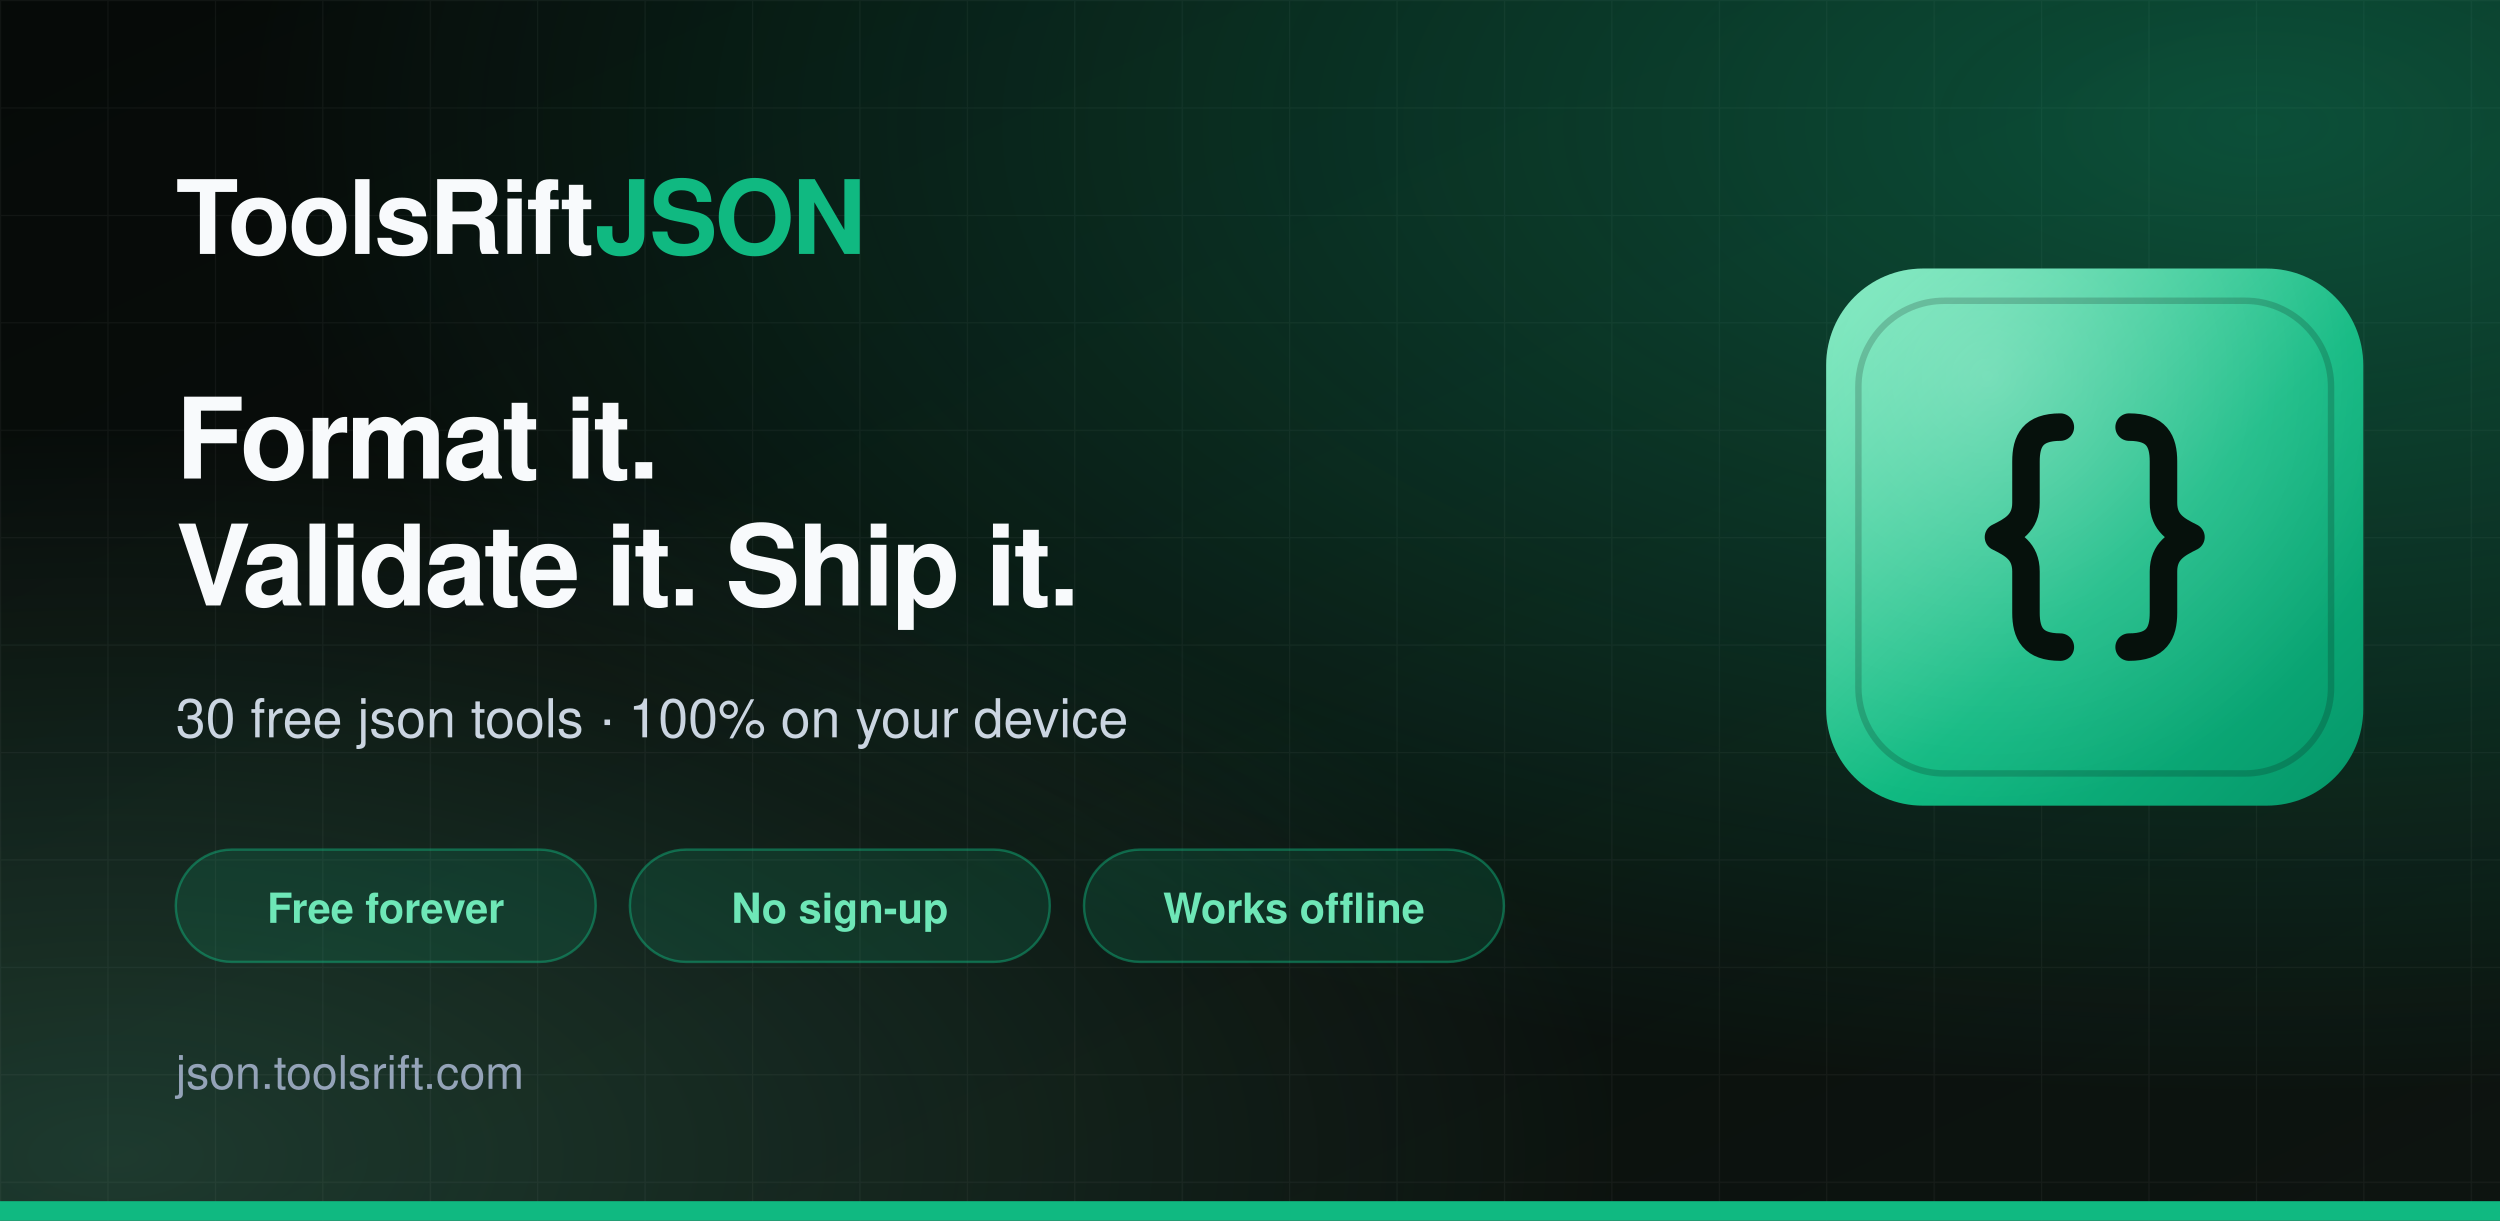
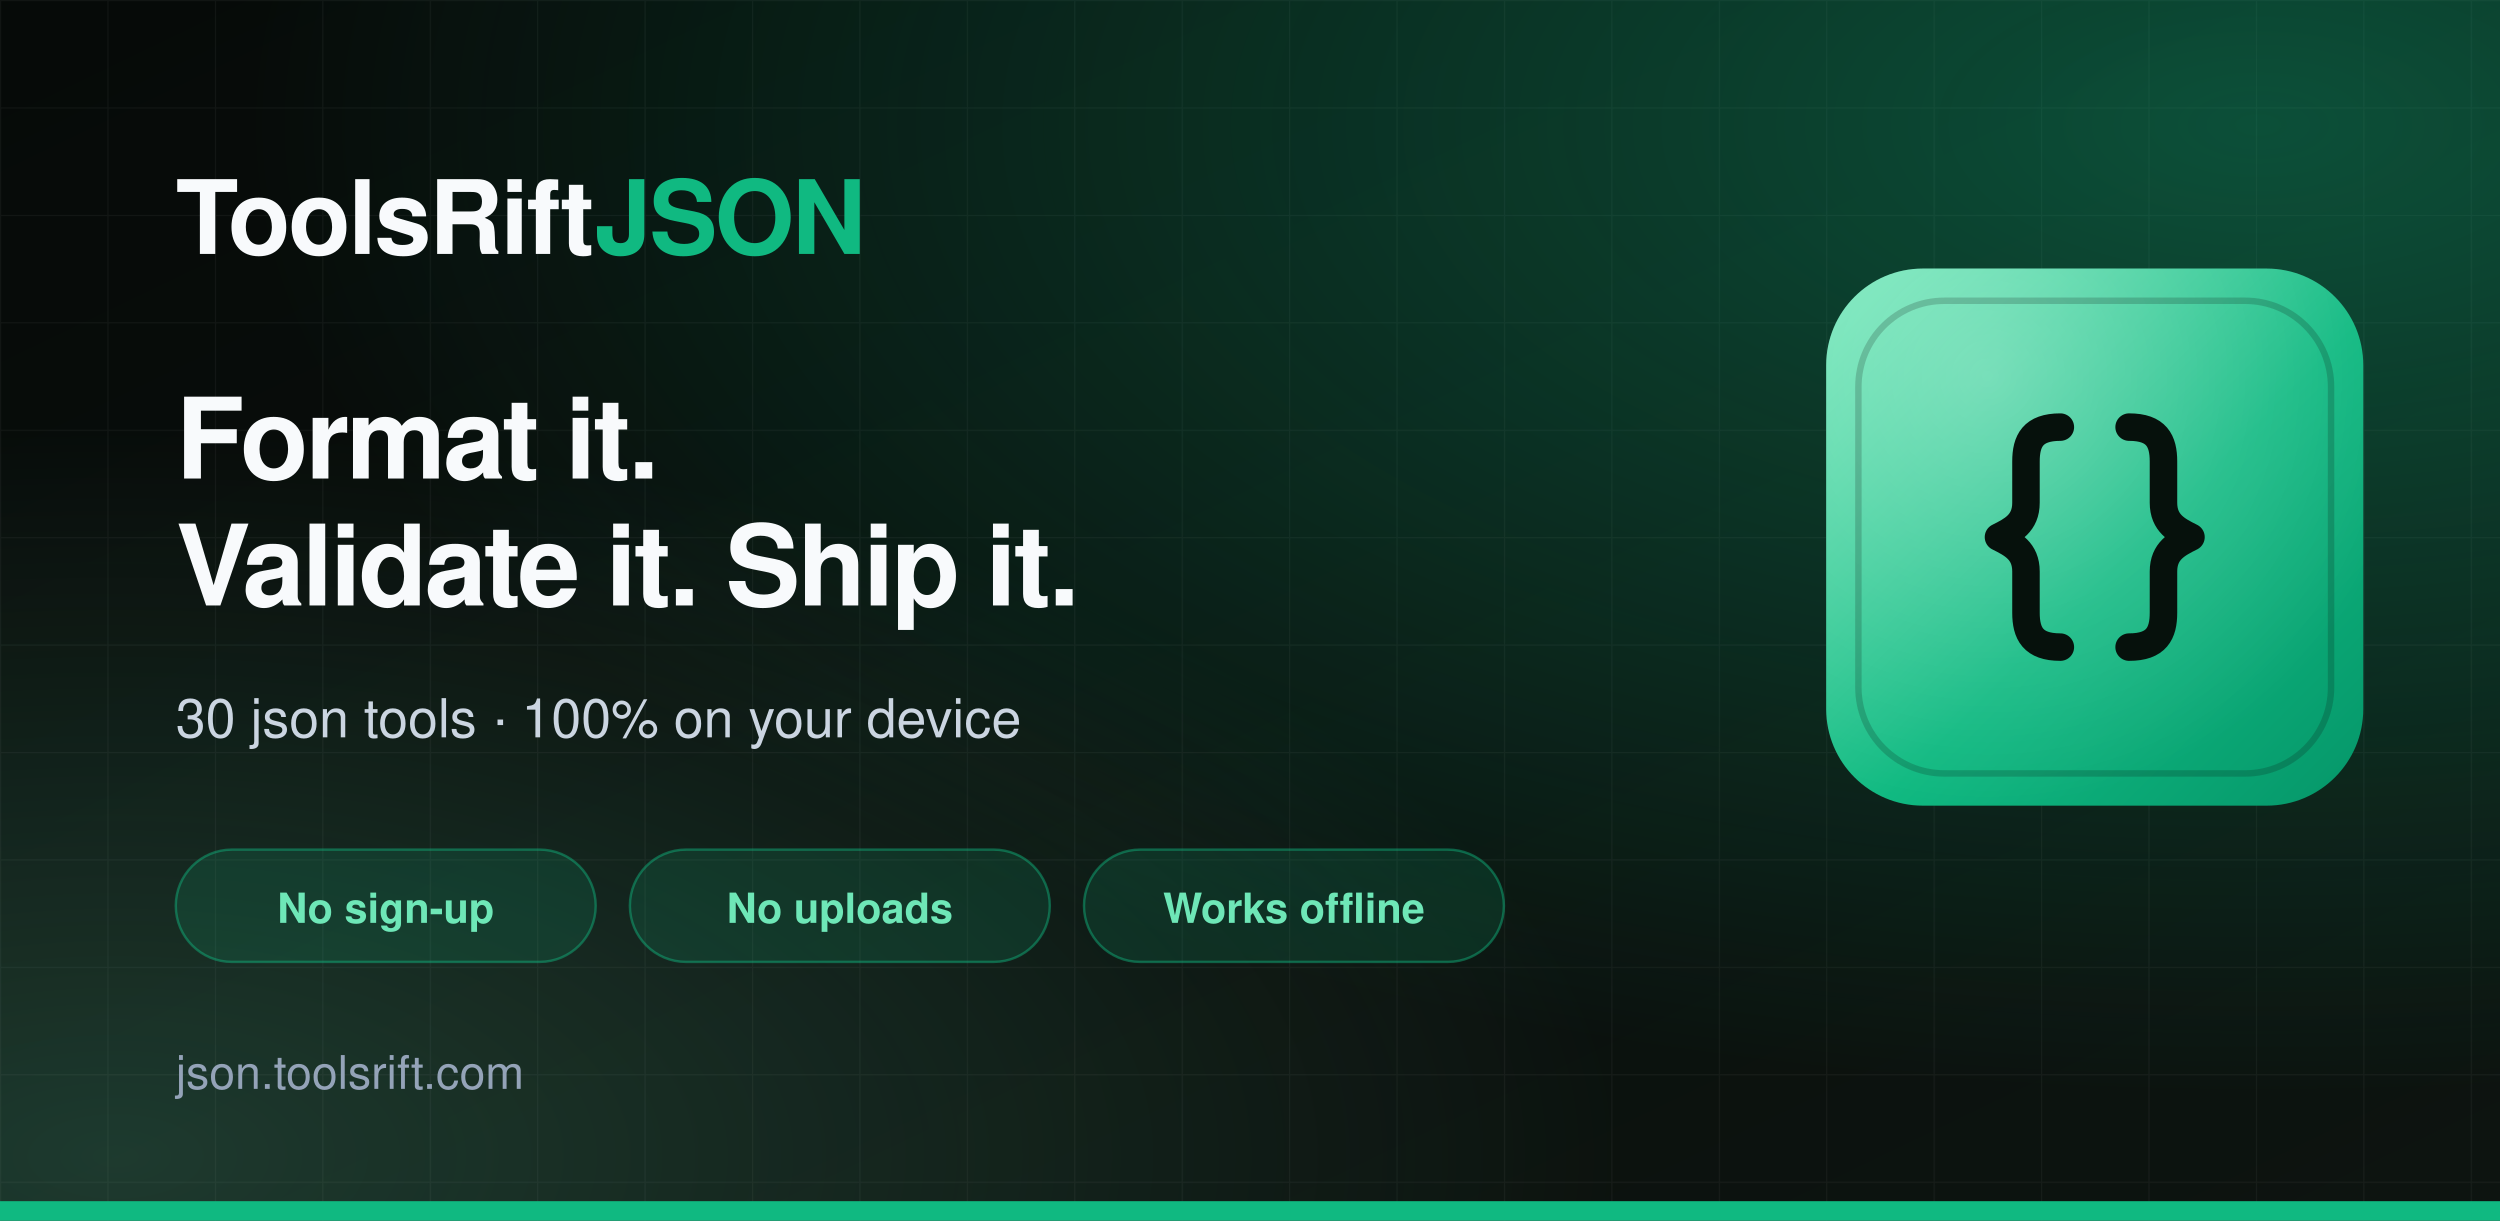
<svg xmlns="http://www.w3.org/2000/svg" viewBox="0 0 1024 500" width="1024" height="500">
  <defs>
    <linearGradient id="fbg" x1="0" y1="0" x2="1" y2="1">
      <stop offset="0" stop-color="#060A08" />
      <stop offset="1" stop-color="#0D1410" />
    </linearGradient>
    <radialGradient id="fglow" cx="0.9" cy="0.1" r="0.8">
      <stop offset="0" stop-color="#10B981" stop-opacity="0.38" />
      <stop offset="1" stop-color="#10B981" stop-opacity="0" />
    </radialGradient>
    <radialGradient id="fglow2" cx="0.05" cy="0.95" r="0.6">
      <stop offset="0" stop-color="#6EE7B7" stop-opacity="0.2" />
      <stop offset="1" stop-color="#6EE7B7" stop-opacity="0" />
    </radialGradient>
    <pattern id="fgrid" width="44" height="44" patternUnits="userSpaceOnUse">
      <path d="M44 0H0v44" fill="none" stroke="#fff" stroke-opacity="0.045" />
    </pattern>
  </defs>
  <rect width="1024" height="500" fill="url(#fbg)" />
  <rect width="1024" height="500" fill="url(#fgrid)" />
  <rect width="1024" height="500" fill="url(#fglow)" />
  <rect width="1024" height="500" fill="url(#fglow2)" />
  <g transform="translate(748 110)">
    <defs>
      <linearGradient id="fg-g" x1="0" y1="0" x2="1" y2="1">
        <stop offset="0" stop-color="#6EE7B7" />
        <stop offset="0.55" stop-color="#10B981" />
        <stop offset="1" stop-color="#059669" />
      </linearGradient>
      <radialGradient id="fg-hl" cx="0.3" cy="0.2" r="0.8">
        <stop offset="0" stop-color="#fff" stop-opacity="0.28" />
        <stop offset="1" stop-color="#fff" stop-opacity="0" />
      </radialGradient>
      <clipPath id="fg-c">
        <rect width="220" height="220" rx="39.6" />
      </clipPath>
    </defs>
    <g clip-path="url(#fg-c)">
      <rect width="220" height="220" fill="url(#fg-g)" />
      <rect width="220" height="220" fill="url(#fg-hl)" />
      <rect x="13.2" y="13.2" width="193.6" height="193.6" rx="35.2" fill="none" stroke="#060A08" stroke-opacity="0.18" stroke-width="2.64" />
    </g>
    <g transform="translate(39.60 39.60) scale(1.408)" color="#06110C">
      <path d="M40 18c-8 0-10 4-10 10v12c0 6-4 8-8 10 4 2 8 4 8 10v12c0 6 2 10 10 10M60 18c8 0 10 4 10 10v12c0 6 4 8 8 10-4 2-8 4-8 10v12c0 6-2 10-10 10" fill="none" stroke="currentColor" stroke-width="8" stroke-linecap="round" stroke-linejoin="round" />
    </g>
  </g>
  <text x="72" y="104" font-family="Sora, 'Segoe UI', system-ui, -apple-system, Helvetica, Arial, sans-serif" font-weight="800" font-size="42" letter-spacing="-1" fill="#F8FAFC">ToolsRift<tspan fill="#10B981"> JSON</tspan>
  </text>
  <text x="72" y="196" font-family="Sora, 'Segoe UI', system-ui, -apple-system, Helvetica, Arial, sans-serif" font-weight="800" font-size="46" letter-spacing="-1.2" fill="#F8FAFC">Format it.</text>
  <text x="72" y="248" font-family="Sora, 'Segoe UI', system-ui, -apple-system, Helvetica, Arial, sans-serif" font-weight="800" font-size="46" letter-spacing="-1.2" fill="#F8FAFC">Validate it. Ship it.</text>
-   <text x="72" y="302" font-family="Sora, 'Segoe UI', system-ui, -apple-system, Helvetica, Arial, sans-serif" font-weight="500" font-size="22" fill="#CBD5E1">30 free json tools · 100% on your device</text>
+   <text x="72" y="302" font-family="Sora, 'Segoe UI', system-ui, -apple-system, Helvetica, Arial, sans-serif" font-weight="500" font-size="22" fill="#CBD5E1">30 json tools · 100% on your device</text>
  <g transform="translate(72 348)">
    <rect x="0" y="0" width="172" height="46" rx="23" fill="#10B981" fill-opacity="0.14" stroke="#10B981" stroke-opacity="0.45" />
-     <text x="86" y="30" text-anchor="middle" font-family="Sora, 'Segoe UI', system-ui, -apple-system, Helvetica, Arial, sans-serif" font-weight="700" font-size="17" fill="#6EE7B7">Free forever</text>
+     <text x="86" y="30" text-anchor="middle" font-family="Sora, 'Segoe UI', system-ui, -apple-system, Helvetica, Arial, sans-serif" font-weight="700" font-size="17" fill="#6EE7B7">No sign-up</text>
    <rect x="186" y="0" width="172" height="46" rx="23" fill="#10B981" fill-opacity="0.14" stroke="#10B981" stroke-opacity="0.45" />
-     <text x="272" y="30" text-anchor="middle" font-family="Sora, 'Segoe UI', system-ui, -apple-system, Helvetica, Arial, sans-serif" font-weight="700" font-size="17" fill="#6EE7B7">No sign-up</text>
+     <text x="272" y="30" text-anchor="middle" font-family="Sora, 'Segoe UI', system-ui, -apple-system, Helvetica, Arial, sans-serif" font-weight="700" font-size="17" fill="#6EE7B7">No uploads</text>
    <rect x="372" y="0" width="172" height="46" rx="23" fill="#10B981" fill-opacity="0.14" stroke="#10B981" stroke-opacity="0.45" />
    <text x="458" y="30" text-anchor="middle" font-family="Sora, 'Segoe UI', system-ui, -apple-system, Helvetica, Arial, sans-serif" font-weight="700" font-size="17" fill="#6EE7B7">Works offline</text>
  </g>
  <text x="72" y="446" font-family="Sora, 'Segoe UI', system-ui, -apple-system, Helvetica, Arial, sans-serif" font-weight="500" font-size="19" fill="#94A3B8">json.toolsrift.com</text>
  <rect x="0" y="492" width="1024" height="8" fill="#10B981" />
</svg>
